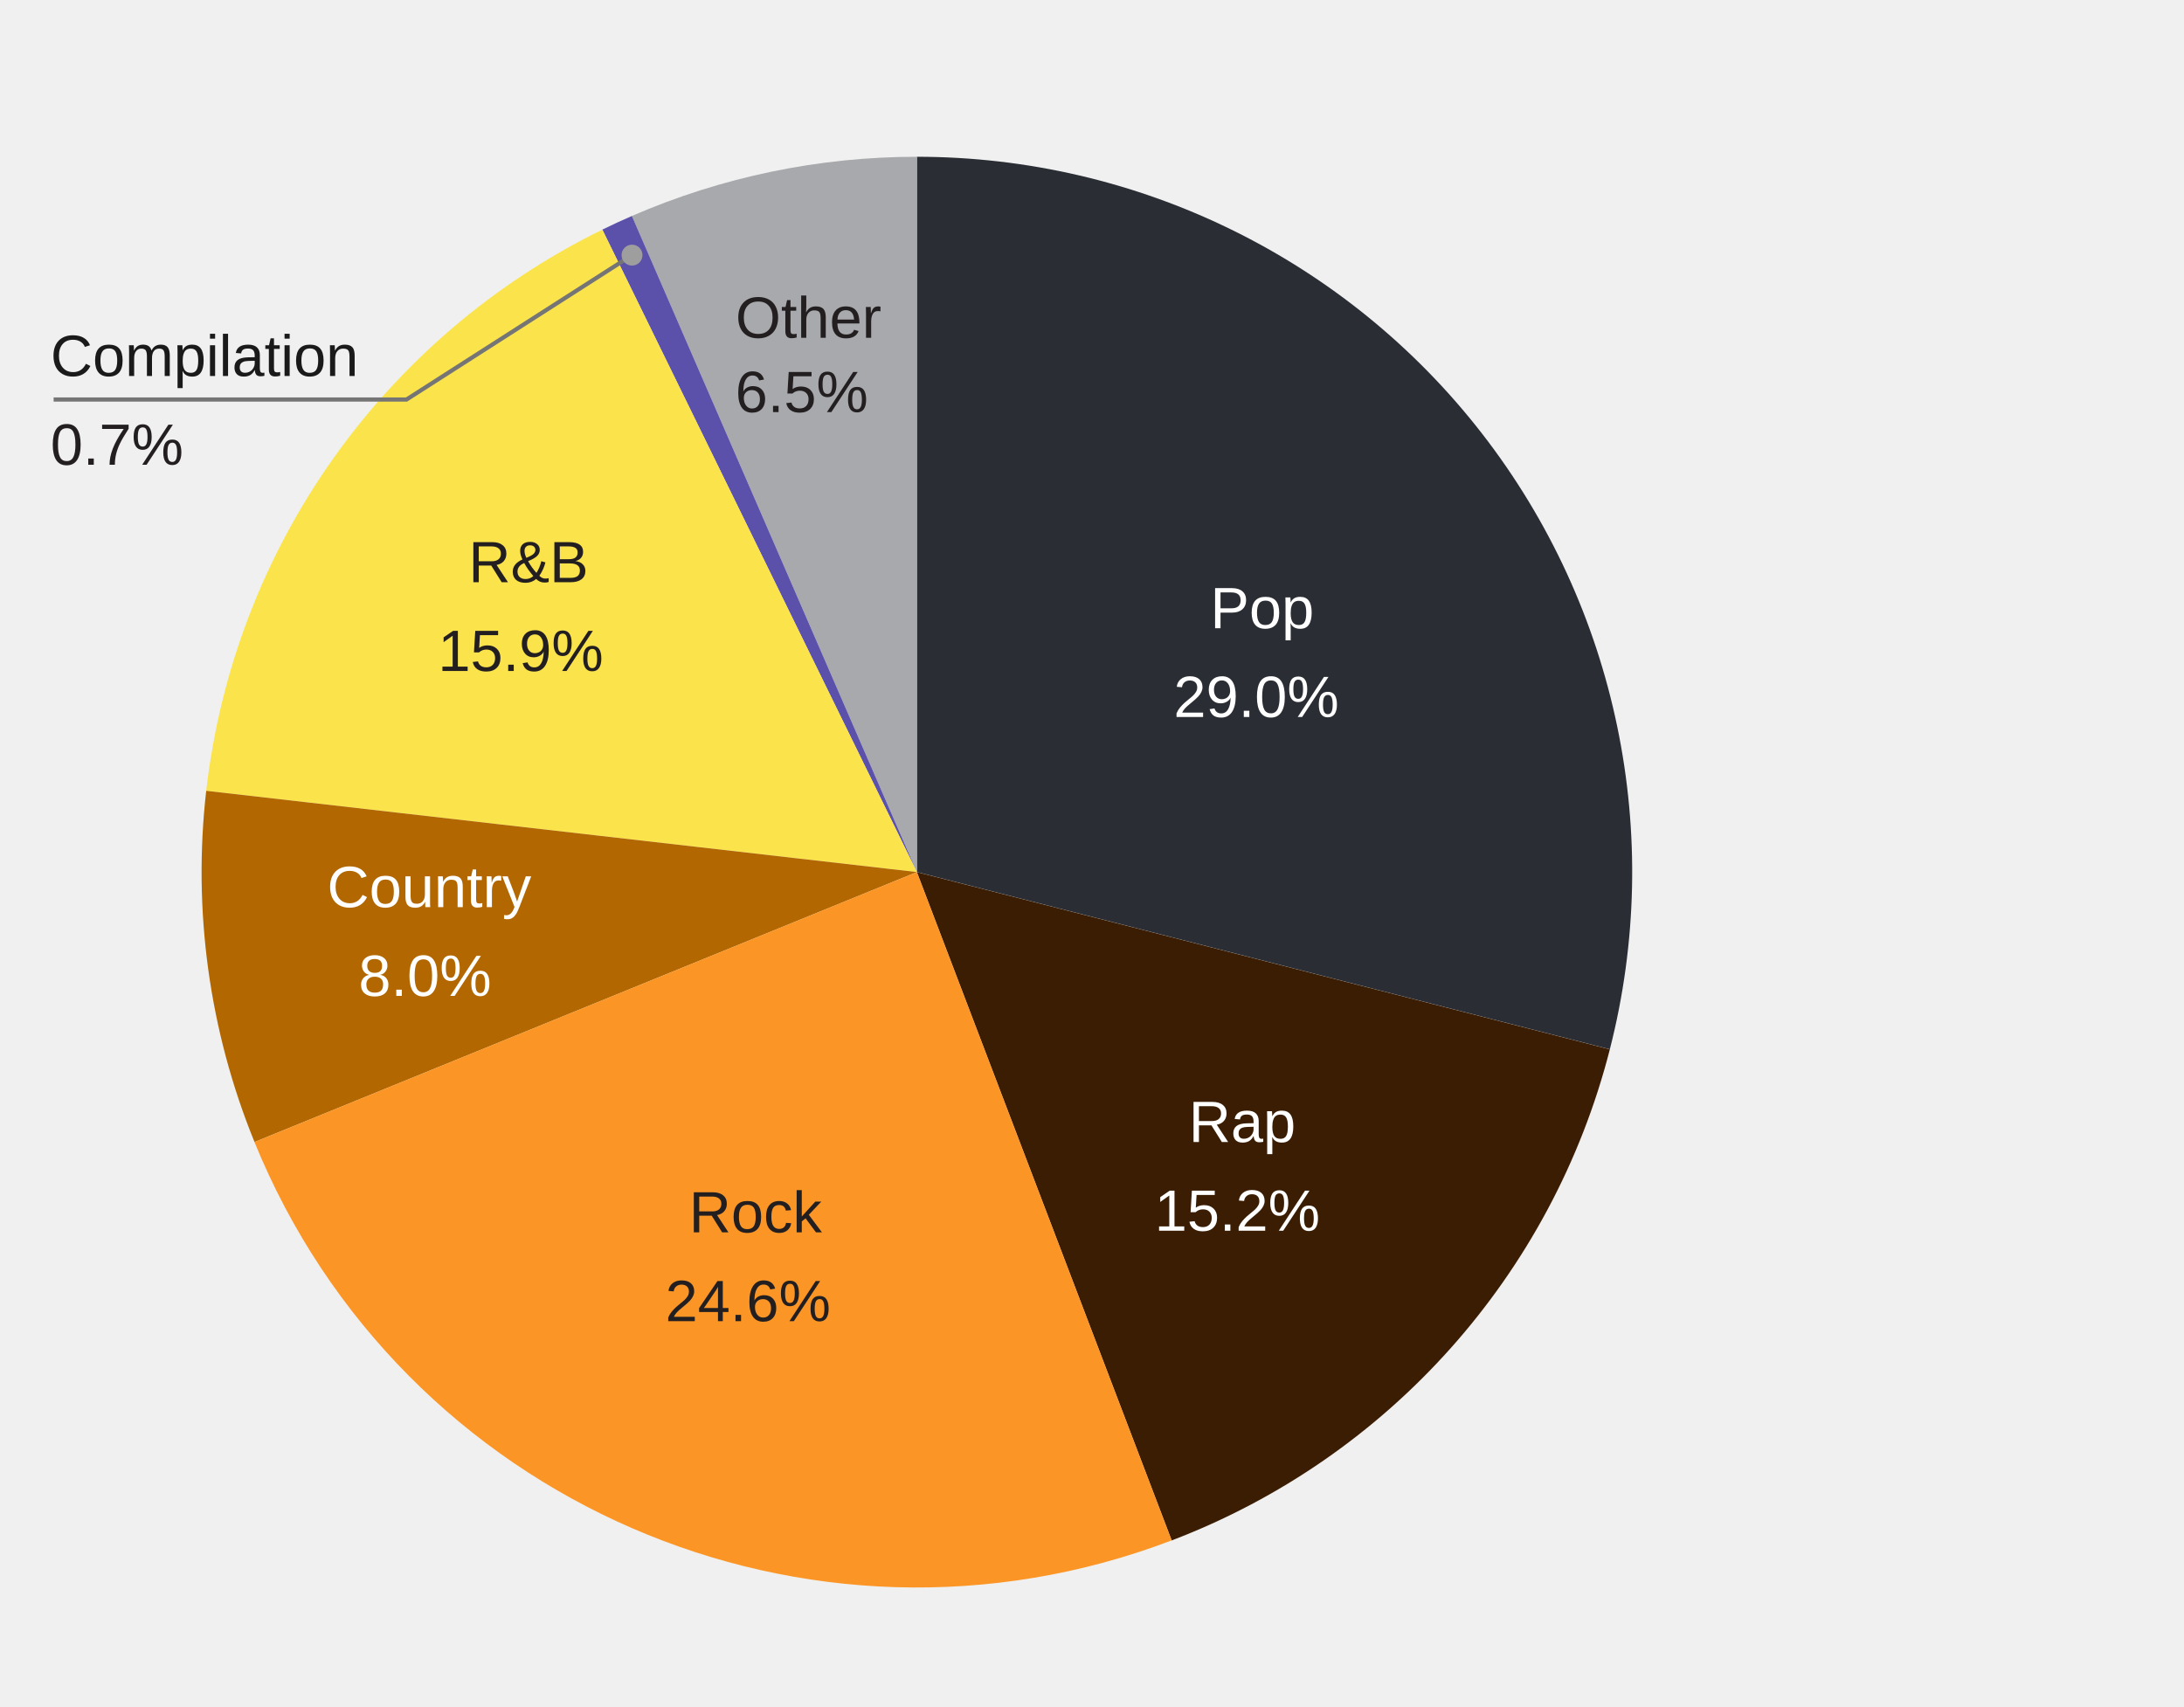
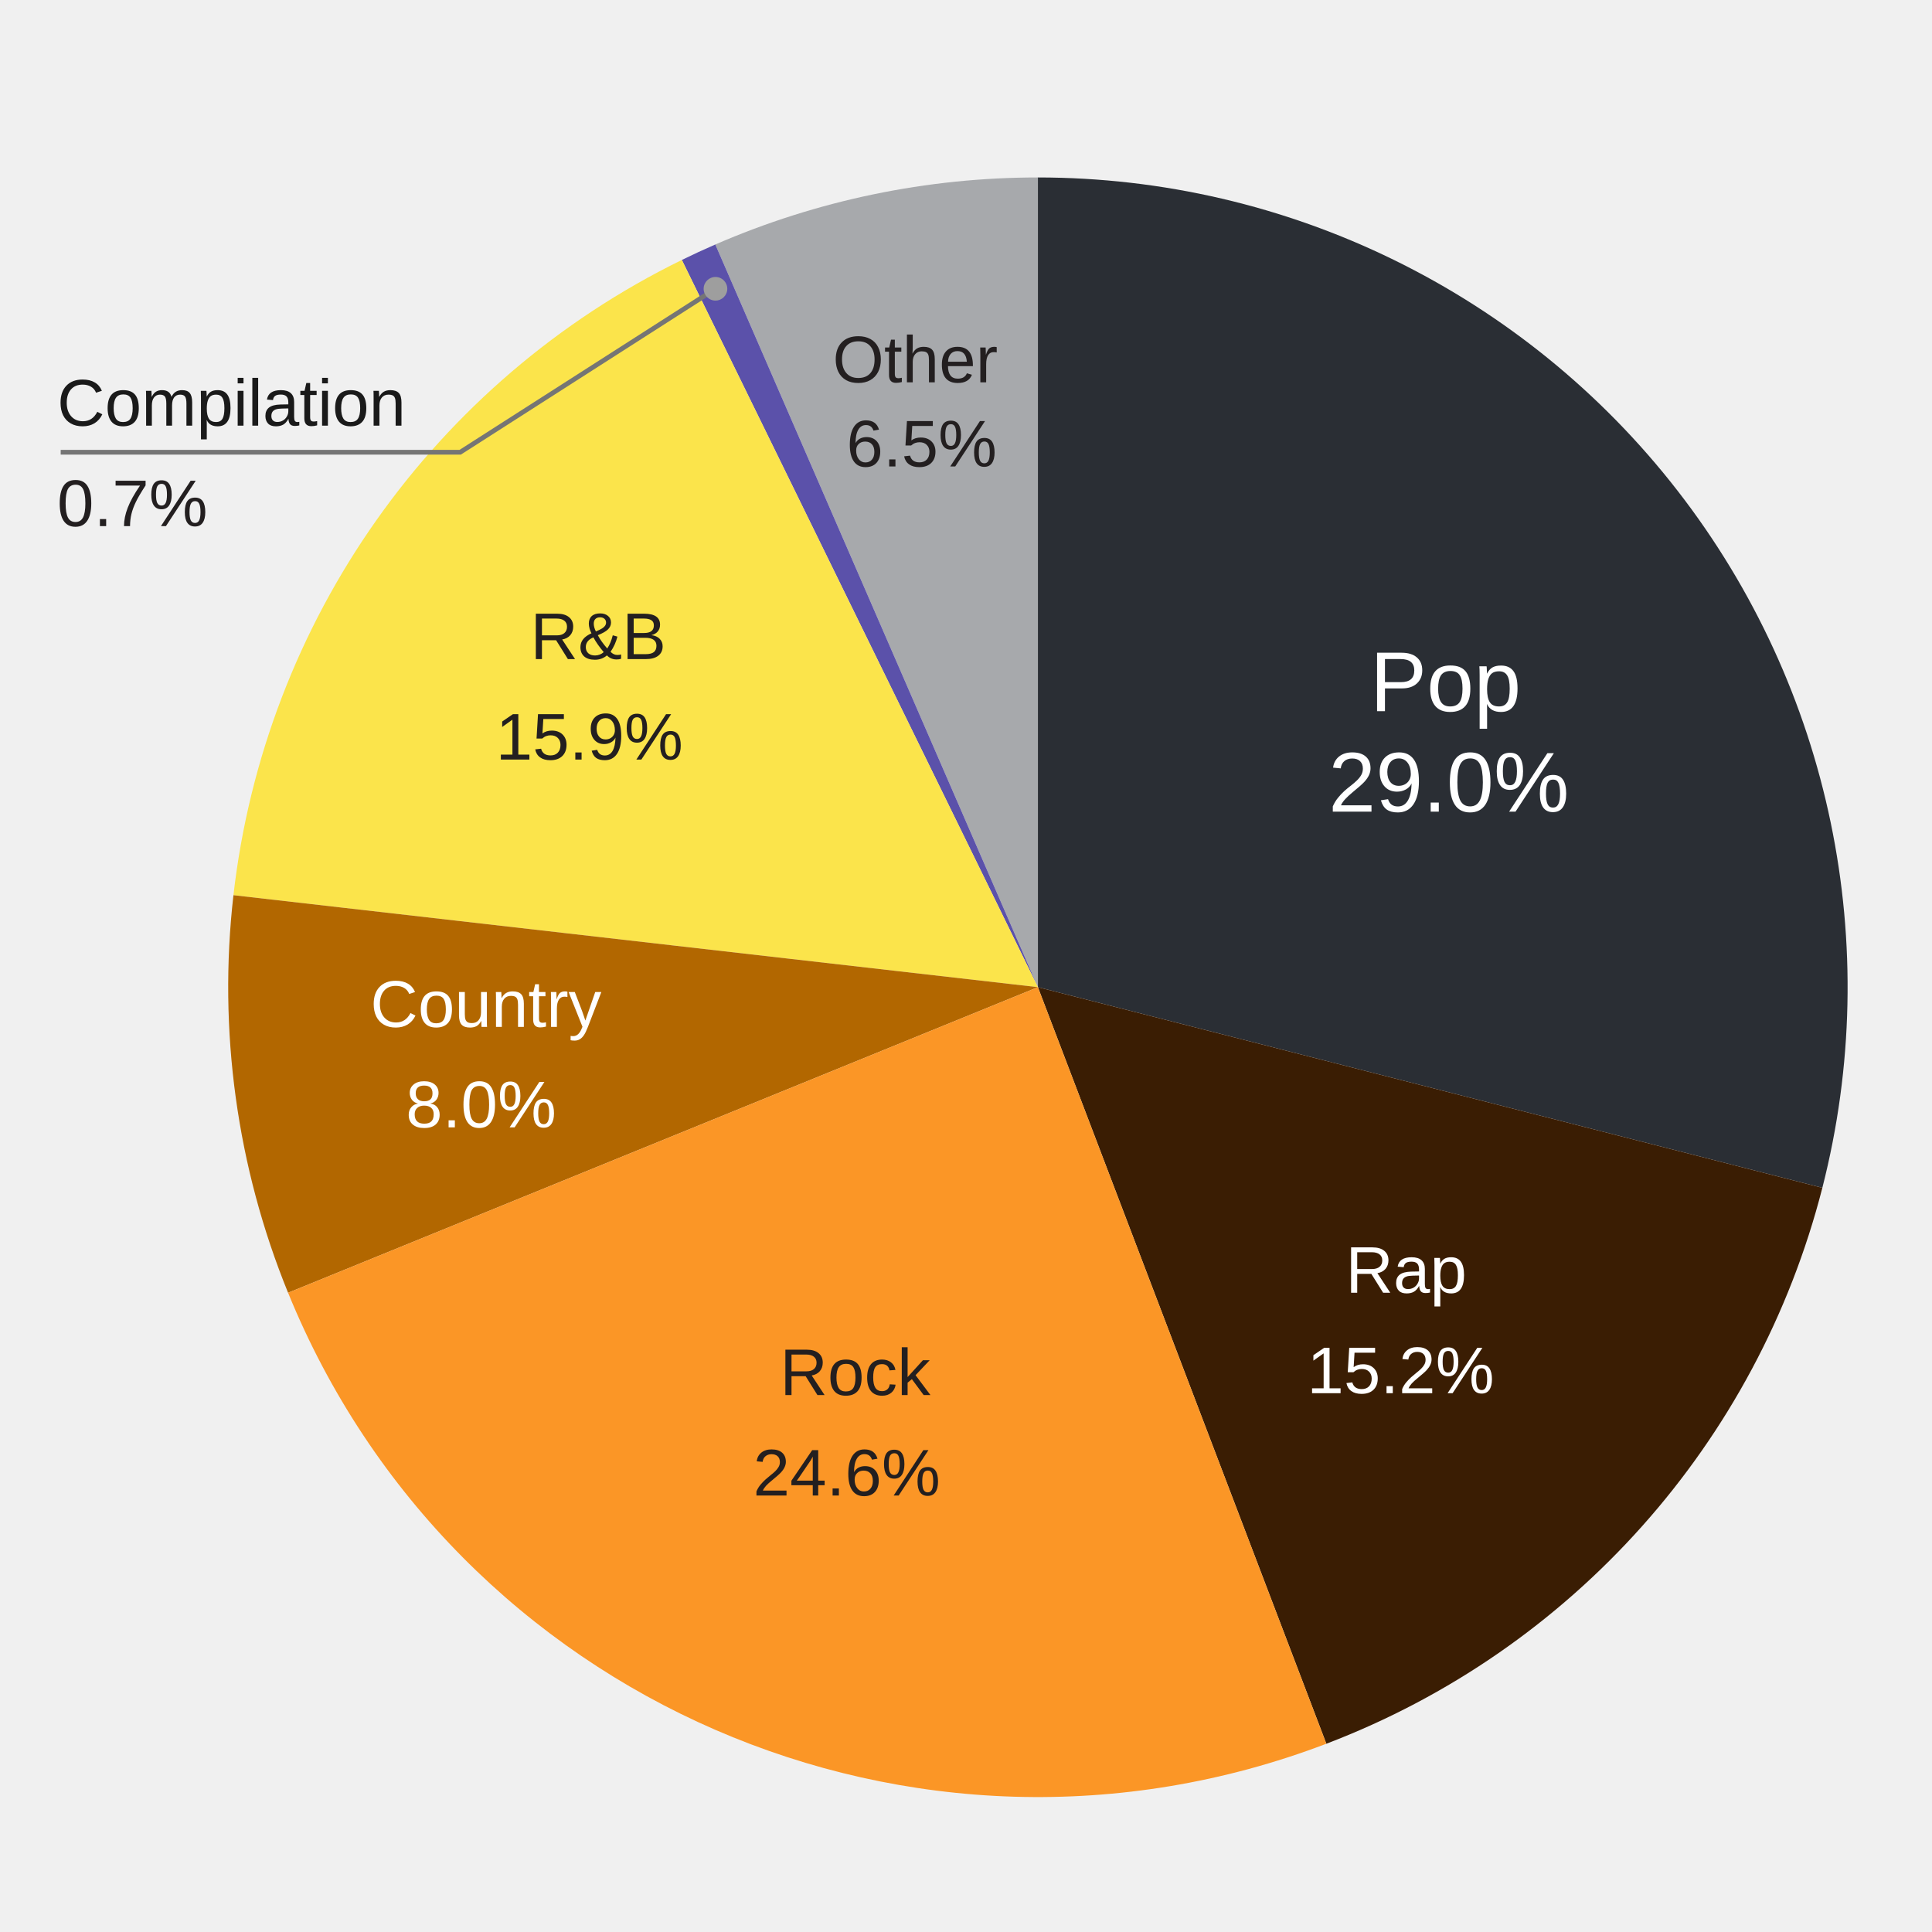
- <svg xmlns="http://www.w3.org/2000/svg" id="Layer_1" data-name="Layer 1" viewBox="0 0 524.248 409.68">
-   <path d="M220.09,37.63c53.04,0,103.09,24.51,135.62,66.4,32.53,41.89,43.87,96.46,30.72,147.84l-166.34-42.55V37.63Z" fill="#2a2e34" />
-   <path d="M386.43,251.88c-13.82,54.05-53.05,98.01-105.18,117.89l-61.17-160.43,166.34,42.55Z" fill="#3a1d03" />
-   <path d="M151.68,51.84c21.59-9.38,44.87-14.21,68.4-14.21V209.33L151.68,51.84Z" fill="#a7a9ac" />
-   <path d="M144.58,55.12c2.34-1.15,4.71-2.24,7.1-3.28l68.4,157.48L144.58,55.12Z" fill="#5b51aa" />
-   <path d="M49.5,189.83c6.65-58.18,42.49-108.96,95.09-134.71l75.5,154.21-170.59-19.5Z" fill="#fbe44b" />
-   <path d="M61.09,274.13c-10.88-26.68-14.86-55.68-11.59-84.3l170.59,19.5L61.09,274.13Z" fill="#b26700" />
-   <path d="M281.25,369.76c-87.18,33.24-184.95-9.23-220.17-95.63l159-64.8,61.17,160.43Z" fill="#fb9626" />
-   <text transform="translate(176.56 81.08)" fill="#231f20" font-family="FuturaPT-Book, Futura PT, Futura,Trebuchet MS,Arial,sans-serif" font-size="14">
+ <svg xmlns="http://www.w3.org/2000/svg" id="Layer_1" data-name="Layer 1" viewBox="0 0 409.68 409.68">
+   <path d="M220.086,37.63c53.036,0,103.095,24.51,135.62,66.401,32.525,41.892,43.865,96.463,30.722,147.845l-166.342-42.548V37.63Z" fill="#2a2e34" />
+   <path d="M386.429,251.875c-13.825,54.049-53.048,98.011-105.177,117.885l-61.166-160.433,166.342,42.548Z" fill="#3a1d03" />
+   <path d="M151.682,51.844c21.586-9.376,44.87-14.215,68.405-14.215V209.327L151.682,51.844Z" fill="#a7a9ac" />
+   <path d="M144.585,55.121c2.34-1.146,4.707-2.238,7.097-3.277l68.405,157.483L144.585,55.121Z" fill="#5b51aa" />
+   <path d="M49.5,189.826c6.651-58.178,42.493-108.955,95.085-134.705l75.502,154.207-170.587-19.501Z" fill="#fbe44b" />
+   <path d="M61.087,274.13c-10.875-26.684-14.86-55.675-11.587-84.304l170.587,19.501L61.087,274.13Z" fill="#b26700" />
+   <path d="M281.252,369.761c-87.182,33.238-184.951-9.229-220.165-95.631l158.999-64.802,61.166,160.433Z" fill="#fb9626" />
+   <text transform="translate(176.5625 81.07551)" fill="#231f20" font-family="FuturaPT-Book, Futura PT, Futura,Trebuchet MS,Arial,sans-serif" font-size="14">
    <tspan x="0" y="0">Other</tspan>
  </text>
-   <text transform="translate(176.49 98.92)" fill="#231f20" font-family="FuturaPT-Book, Futura PT, Futura,Trebuchet MS,Arial,sans-serif" font-size="14">
+   <text transform="translate(179.4854 98.91731)" fill="#231f20" font-family="FuturaPT-Book, Futura PT, Futura,Trebuchet MS,Arial,sans-serif" font-size="14">
    <tspan x="0" y="0">6.5%</tspan>
  </text>
-   <text transform="translate(12.12 90.26)" fill="#1a1a1a" font-family="FuturaPT-Book, Futura PT, Futura,Trebuchet MS,Arial,sans-serif" font-size="14">
+   <text transform="translate(12.11817 90.26106)" fill="#1a1a1a" font-family="FuturaPT-Book, Futura PT, Futura,Trebuchet MS,Arial,sans-serif" font-size="14">
    <tspan x="0" y="0">Compilation</tspan>
  </text>
-   <text transform="translate(12.12 111.56)" fill="#231f20" font-family="FuturaPT-Book, Futura PT, Futura,Trebuchet MS,Arial,sans-serif" font-size="14">
+   <text transform="translate(12.11817 111.5648)" fill="#231f20" font-family="FuturaPT-Book, Futura PT, Futura,Trebuchet MS,Arial,sans-serif" font-size="14">
    <tspan x="0" y="0">0.7%</tspan>
  </text>
-   <polyline points="12.87 95.9 97.58 95.9 151.71 61.24" fill="none" stroke="#757575" stroke-miterlimit="10" />
-   <path d="M154.22,61.24c0-1.38-1.12-2.51-2.51-2.51s-2.51,1.12-2.51,2.51,1.12,2.51,2.51,2.51,2.51-1.12,2.51-2.51" fill="#9e9e9e" />
-   <text transform="translate(112.47 139.76)" fill="#231f20" font-family="FuturaPT-Book, Futura PT, Futura,Trebuchet MS,Arial,sans-serif" font-size="14">
+   <polyline points="12.869 95.9 97.583 95.9 151.713 61.236" fill="none" stroke="#757575" stroke-miterlimit="10" />
+   <path d="M154.22,61.236c0-1.384-1.122-2.506-2.506-2.506s-2.506,1.122-2.506,2.506,1.122,2.506,2.506,2.506,2.506-1.122,2.506-2.506" fill="#9e9e9e" />
+   <text transform="translate(112.4688 139.7596)" fill="#231f20" font-family="FuturaPT-Book, Futura PT, Futura,Trebuchet MS,Arial,sans-serif" font-size="14">
    <tspan x="0" y="0">R&amp;B</tspan>
  </text>
-   <text transform="translate(105.14 161.06)" fill="#231f20" font-family="FuturaPT-Book, Futura PT, Futura,Trebuchet MS,Arial,sans-serif" font-size="14">
+   <text transform="translate(105.1445 161.0618)" fill="#231f20" font-family="FuturaPT-Book, Futura PT, Futura,Trebuchet MS,Arial,sans-serif" font-size="14">
    <tspan x="0" y="0">15.9%</tspan>
  </text>
-   <text transform="translate(78.52 217.75)" fill="#fff" font-family="FuturaPT-Book, Futura PT, Futura,Trebuchet MS,Arial,sans-serif" font-size="14">
+   <text transform="translate(78.52442 217.7532)" fill="#fff" font-family="FuturaPT-Book, Futura PT, Futura,Trebuchet MS,Arial,sans-serif" font-size="14">
    <tspan x="0" y="0">Country</tspan>
  </text>
-   <text transform="translate(86.06 239.06)" fill="#fff" font-family="FuturaPT-Book, Futura PT, Futura,Trebuchet MS,Arial,sans-serif " font-size="14">
+   <text transform="translate(86.05762 239.057)" fill="#fff" font-family="FuturaPT-Book, Futura PT, Futura,Trebuchet MS,Arial,sans-serif" font-size="14">
    <tspan x="0" y="0">8.0%</tspan>
  </text>
-   <text transform="translate(165.39 295.82)" fill="#231f20" font-family="FuturaPT-Book, Futura PT, Futura,Trebuchet MS,Arial,sans-serif" font-size="14">
+   <text transform="translate(165.3867 295.824)" fill="#231f20" font-family="FuturaPT-Book, Futura PT, Futura,Trebuchet MS,Arial,sans-serif" font-size="14">
    <tspan x="0" y="0">Rock</tspan>
  </text>
-   <text transform="translate(159.7 317.13)" fill="#231f20" font-family="FuturaPT-Book, Futura PT, Futura,Trebuchet MS,Arial,sans-serif" font-size="14">
+   <text transform="translate(159.7021 317.1273)" fill="#231f20" font-family="FuturaPT-Book, Futura PT, Futura,Trebuchet MS,Arial,sans-serif" font-size="14">
    <tspan x="0" y="0">24.6%</tspan>
  </text>
-   <text transform="translate(290.52 150.8)" fill="#fff" font-family="FuturaPT-Book, Futura PT, Futura,Trebuchet MS,Arial,sans-serif" font-size="14">
+   <text transform="translate(290.5244 150.8021)" fill="#fff" font-family="FuturaPT-Book, Futura PT, Futura,Trebuchet MS,Arial,sans-serif" font-size="18">
    <tspan x="0" y="0">Pop</tspan>
  </text>
-   <text transform="translate(281.71 172.11)" fill="#fff" font-family="FuturaPT-Book, Futura PT, Futura,Trebuchet MS,Arial,sans-serif" font-size="14">
+   <text transform="translate(281.7139 172.1053)" fill="#fff" font-family="FuturaPT-Book, Futura PT, Futura,Trebuchet MS,Arial,sans-serif" font-size="18">
    <tspan x="0" y="0">29.0%</tspan>
  </text>
-   <text transform="translate(285.34 274.13)" fill="#fff" font-family="FuturaPT-Book, Futura PT, Futura,Trebuchet MS,Arial,sans-serif" font-size="14">
+   <text transform="translate(285.3428 274.1292)" fill="#fff" font-family="FuturaPT-Book, Futura PT, Futura,Trebuchet MS,Arial,sans-serif" font-size="14">
    <tspan x="0" y="0">Rap</tspan>
  </text>
-   <text transform="translate(277.16 295.43)" fill="#fff" font-family="FuturaPT-Book, Futura PT, Futura,Trebuchet MS,Arial,sans-serif" font-size="14">
+   <text transform="translate(277.1621 295.4324)" fill="#fff" font-family="FuturaPT-Book, Futura PT, Futura,Trebuchet MS,Arial,sans-serif" font-size="14">
    <tspan x="0" y="0">15.2%</tspan>
  </text>
</svg>
